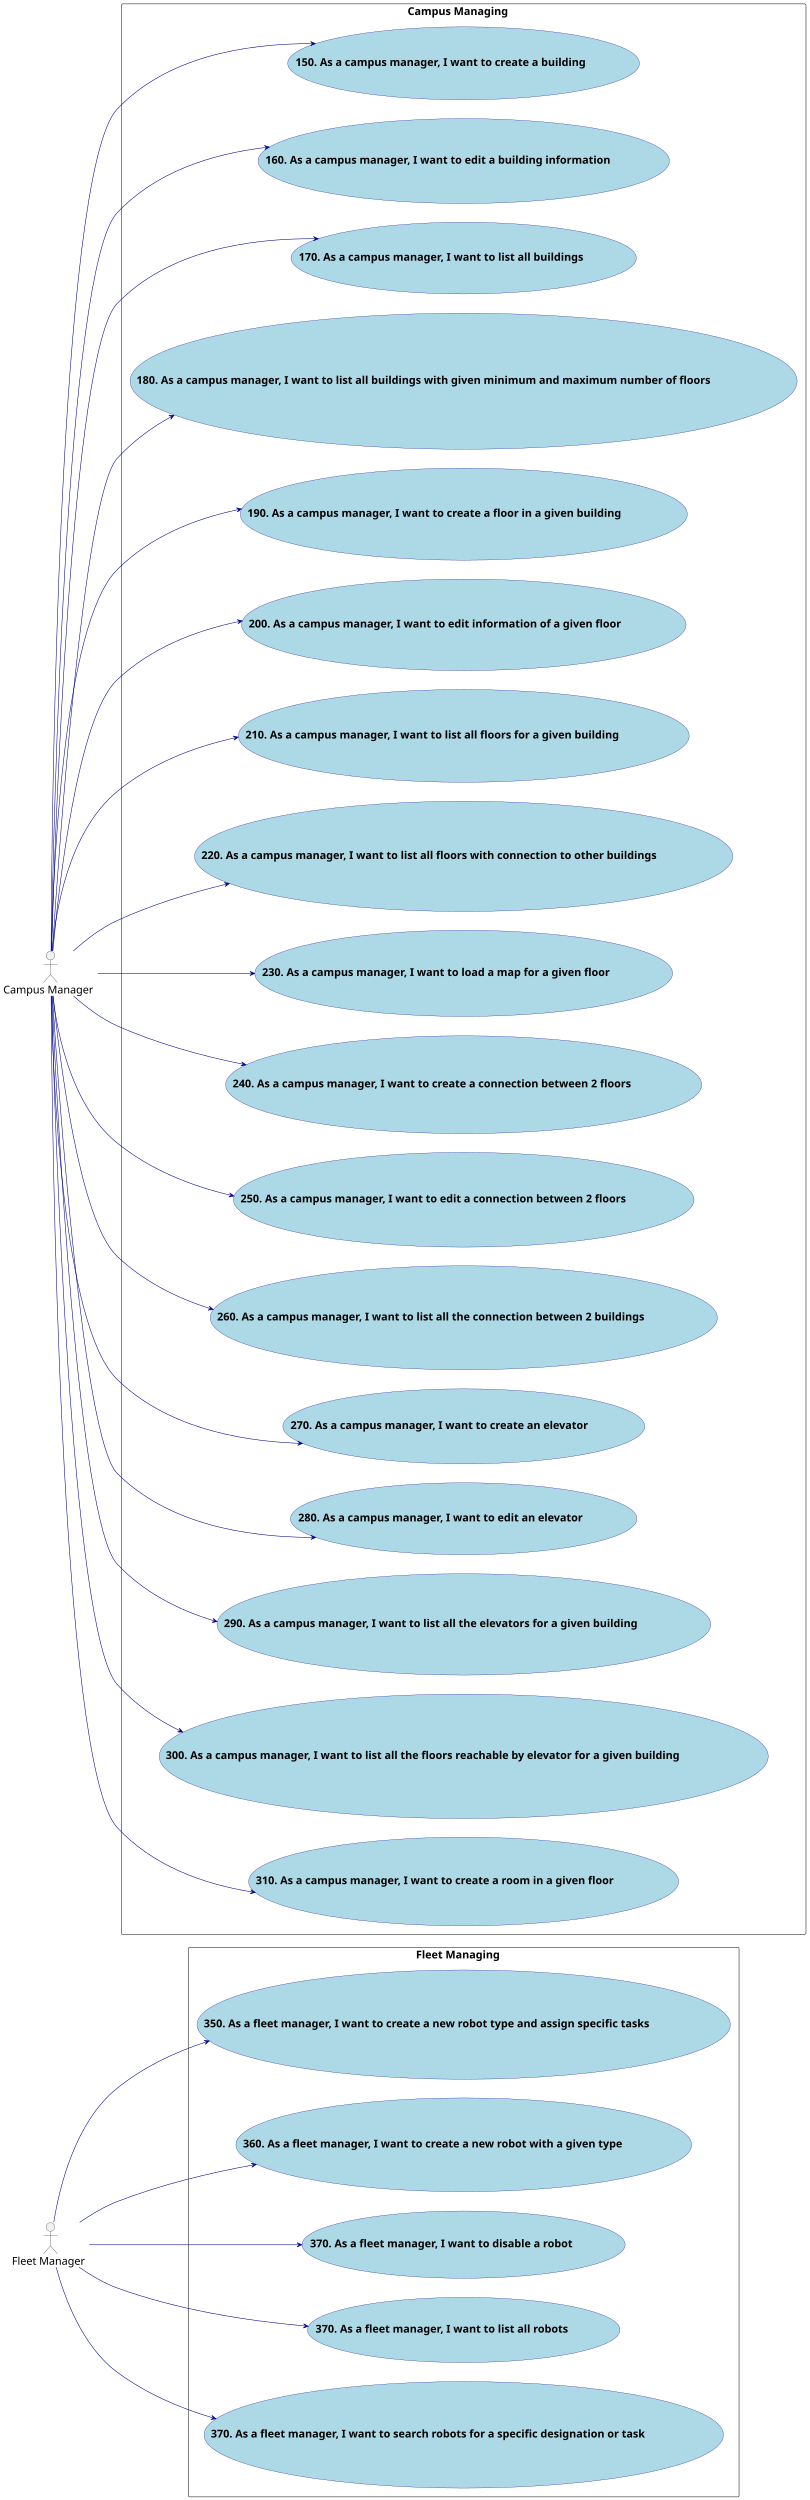
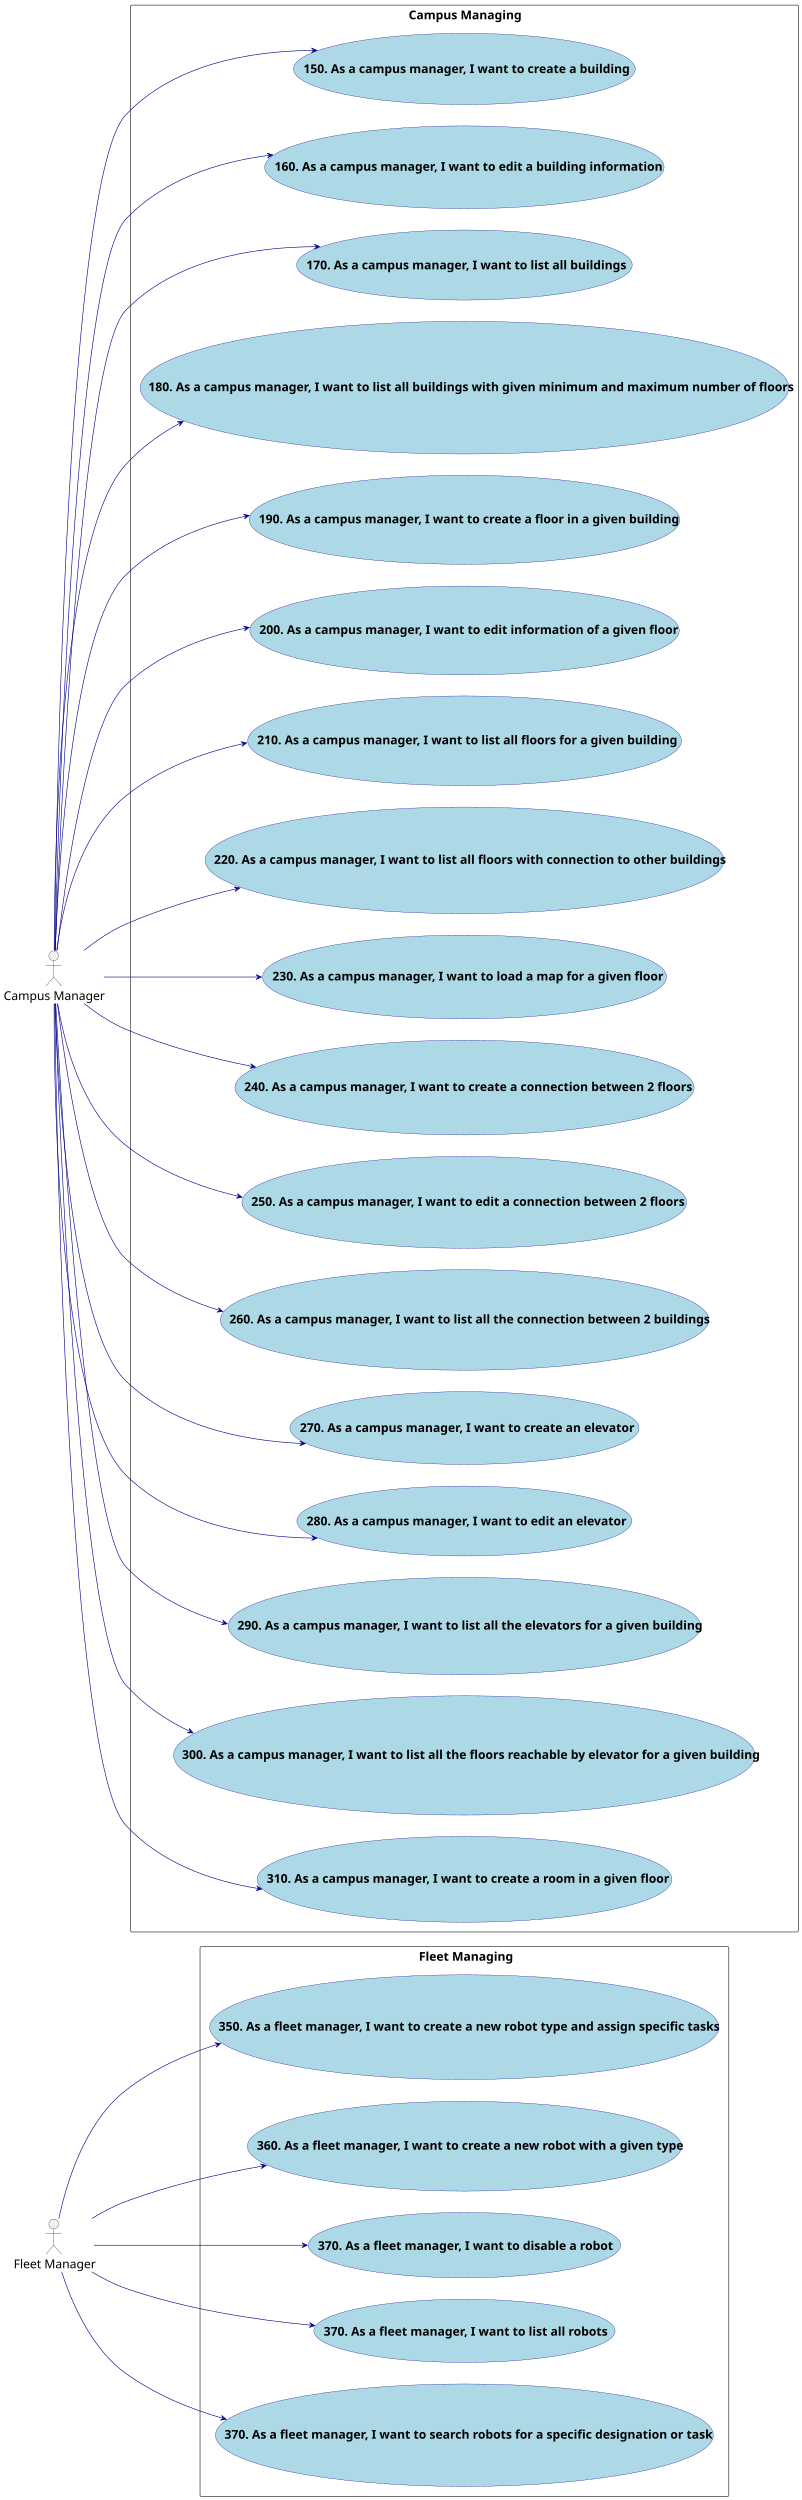
- <svg xmlns="http://www.w3.org/2000/svg" contentStyleType="text/css" height="4631px" preserveAspectRatio="none" style="width:1499px;height:4631px;background:#FFFFFF;" version="1.1" viewBox="0 0 1499 4631" width="1499px" zoomAndPan="magnify">
+ <svg xmlns="http://www.w3.org/2000/svg" contentStyleType="text/css" height="4118px" preserveAspectRatio="none" style="width:1321px;height:4118px;background:#FFFFFF;" version="1.1" viewBox="0 0 1321 4118" width="1321px" zoomAndPan="magnify">
  <defs />
  <g>
    <g id="cluster_campus">
-       <rect fill="none" height="3576" rx="2.5" ry="2.5" style="stroke:#181818;stroke-width:1.0;" width="1268" x="225" y="7.217" />
-       <text fill="#000000" font-family="sans-serif" font-size="20" font-weight="bold" lengthAdjust="spacing" textLength="208" x="755" y="27.781">Campus Managing</text>
+       <rect fill="none" height="3174" rx="2.5" ry="2.5" style="stroke:#181818;stroke-width:1.0;" width="1100" x="215" y="8.36" />
+       <text fill="#000000" font-family="sans-serif" font-size="20" font-weight="bold" lengthAdjust="spacing" textLength="183.75" x="673.125" y="31.74">Campus Managing</text>
    </g>
    <g id="cluster_fleet">
-       <rect fill="none" height="1018" rx="2.5" ry="2.5" style="stroke:#181818;stroke-width:1.0;" width="1020" x="349" y="3607.217" />
-       <text fill="#000000" font-family="sans-serif" font-size="20" font-weight="bold" lengthAdjust="spacing" textLength="177" x="770.5" y="3627.781">Fleet Managing</text>
+       <rect fill="none" height="906" rx="2.5" ry="2.5" style="stroke:#181818;stroke-width:1.0;" width="871" x="329.5" y="3206.36" />
+       <text fill="#000000" font-family="sans-serif" font-size="20" font-weight="bold" lengthAdjust="spacing" textLength="150.125" x="689.938" y="3229.74">Fleet Managing</text>
    </g>
    <g id="elem_createBuilding">
-       <ellipse cx="858.791" cy="117.275" fill="#ADD8E6" rx="325.791" ry="67.558" style="stroke:#00008B;stroke-width:0.5;" />
-       <text fill="#000000" font-family="sans-serif" font-size="20" font-weight="bold" lengthAdjust="spacing" textLength="623" x="547.291" y="122.199">150. As a campus manager, I want to create a building</text>
+       <ellipse cx="764.946" cy="113.549" fill="#ADD8E6" rx="281.446" ry="58.689" style="stroke:#00008B;stroke-width:0.5;" />
+       <text fill="#000000" font-family="sans-serif" font-size="20" font-weight="bold" lengthAdjust="spacing" textLength="527.875" x="499.704" y="120.344">150. As a campus manager, I want to create a building</text>
    </g>
    <g id="elem_editBuilding">
-       <ellipse cx="859.008" cy="298.318" fill="#ADD8E6" rx="381.008" ry="78.602" style="stroke:#00008B;stroke-width:0.5;" />
-       <text fill="#000000" font-family="sans-serif" font-size="20" font-weight="bold" lengthAdjust="spacing" textLength="735" x="491.508" y="303.242">160. As a campus manager, I want to edit a building information</text>
+       <ellipse cx="764.943" cy="275.549" fill="#ADD8E6" rx="328.943" ry="68.189" style="stroke:#00008B;stroke-width:0.5;" />
+       <text fill="#000000" font-family="sans-serif" font-size="20" font-weight="bold" lengthAdjust="spacing" textLength="625.5" x="452.193" y="281.309">160. As a campus manager, I want to edit a building information</text>
    </g>
    <g id="elem_listBuildings">
-       <ellipse cx="858.891" cy="478.095" fill="#ADD8E6" rx="319.891" ry="66.378" style="stroke:#00008B;stroke-width:0.5;" />
-       <text fill="#000000" font-family="sans-serif" font-size="20" font-weight="bold" lengthAdjust="spacing" textLength="611" x="553.391" y="483.019">170. As a campus manager, I want to list all buildings</text>
+       <ellipse cx="764.951" cy="436.55" fill="#ADD8E6" rx="276.45" ry="57.69" style="stroke:#00008B;stroke-width:0.5;" />
+       <text fill="#000000" font-family="sans-serif" font-size="20" font-weight="bold" lengthAdjust="spacing" textLength="517.5" x="504.529" y="443.61">170. As a campus manager, I want to list all buildings</text>
    </g>
    <g id="elem_listBuildingsWithFloors">
-       <ellipse cx="858.761" cy="706.169" fill="#ADD8E6" rx="617.761" ry="125.952" style="stroke:#00008B;stroke-width:0.5;" />
-       <text fill="#000000" font-family="sans-serif" font-size="20" font-weight="bold" lengthAdjust="spacing" textLength="1212" x="252.761" y="711.093">180. As a campus manager, I want to list all buildings with given minimum and maximum number of floors</text>
+       <ellipse cx="765.134" cy="638.587" fill="#ADD8E6" rx="534.134" ry="109.227" style="stroke:#00008B;stroke-width:0.5;" />
+       <text fill="#000000" font-family="sans-serif" font-size="20" font-weight="bold" lengthAdjust="spacing" textLength="1041.5" x="244.384" y="644.347">180. As a campus manager, I want to list all buildings with given minimum and maximum number of floors</text>
    </g>
    <g id="elem_createFloor">
-       <ellipse cx="859.141" cy="952.445" fill="#ADD8E6" rx="414.141" ry="85.228" style="stroke:#00008B;stroke-width:0.5;" />
-       <text fill="#000000" font-family="sans-serif" font-size="20" font-weight="bold" lengthAdjust="spacing" textLength="802" x="458.141" y="957.369">190. As a campus manager, I want to create a floor in a given building</text>
+       <ellipse cx="765.157" cy="856.191" fill="#ADD8E6" rx="354.657" ry="73.331" style="stroke:#00008B;stroke-width:0.5;" />
+       <text fill="#000000" font-family="sans-serif" font-size="20" font-weight="bold" lengthAdjust="spacing" textLength="678" x="426.157" y="861.951">190. As a campus manager, I want to create a floor in a given building</text>
    </g>
    <g id="elem_editFloor">
-       <ellipse cx="859.166" cy="1157.45" fill="#ADD8E6" rx="411.666" ry="84.733" style="stroke:#00008B;stroke-width:0.5;" />
-       <text fill="#000000" font-family="sans-serif" font-size="20" font-weight="bold" lengthAdjust="spacing" textLength="797" x="460.666" y="1162.374">200. As a campus manager, I want to edit information of a given floor</text>
+       <ellipse cx="765.176" cy="1038.495" fill="#ADD8E6" rx="353.676" ry="73.135" style="stroke:#00008B;stroke-width:0.5;" />
+       <text fill="#000000" font-family="sans-serif" font-size="20" font-weight="bold" lengthAdjust="spacing" textLength="676" x="427.176" y="1044.255">200. As a campus manager, I want to edit information of a given floor</text>
    </g>
    <g id="elem_listFloors">
-       <ellipse cx="859.106" cy="1363.138" fill="#ADD8E6" rx="417.606" ry="85.921" style="stroke:#00008B;stroke-width:0.5;" />
-       <text fill="#000000" font-family="sans-serif" font-size="20" font-weight="bold" lengthAdjust="spacing" textLength="802" x="454.606" y="1368.062">210. As a campus manager, I want to list all floors for a given building</text>
+       <ellipse cx="765.233" cy="1220.207" fill="#ADD8E6" rx="357.233" ry="73.847" style="stroke:#00008B;stroke-width:0.5;" />
+       <text fill="#000000" font-family="sans-serif" font-size="20" font-weight="bold" lengthAdjust="spacing" textLength="678.25" x="423.608" y="1225.966">210. As a campus manager, I want to list all floors for a given building</text>
    </g>
    <g id="elem_listFloorsWithConnections">
-       <ellipse cx="858.931" cy="1586.303" fill="#ADD8E6" rx="498.431" ry="102.086" style="stroke:#00008B;stroke-width:0.5;" />
-       <text fill="#000000" font-family="sans-serif" font-size="20" font-weight="bold" lengthAdjust="spacing" textLength="972" x="372.931" y="1591.227">220. As a campus manager, I want to list all floors with connection to other buildings</text>
+       <ellipse cx="765.19" cy="1417.198" fill="#ADD8E6" rx="427.19" ry="87.838" style="stroke:#00008B;stroke-width:0.5;" />
+       <text fill="#000000" font-family="sans-serif" font-size="20" font-weight="bold" lengthAdjust="spacing" textLength="825.375" x="352.502" y="1422.958">220. As a campus manager, I want to list all floors with connection to other buildings</text>
    </g>
    <g id="elem_loadFloorMap">
-       <ellipse cx="858.937" cy="1803.004" fill="#ADD8E6" rx="386.937" ry="79.787" style="stroke:#00008B;stroke-width:0.5;" />
-       <text fill="#000000" font-family="sans-serif" font-size="20" font-weight="bold" lengthAdjust="spacing" textLength="747" x="485.437" y="1807.928">230. As a campus manager, I want to load a map for a given floor</text>
+       <ellipse cx="765.234" cy="1609.307" fill="#ADD8E6" rx="332.734" ry="68.947" style="stroke:#00008B;stroke-width:0.5;" />
+       <text fill="#000000" font-family="sans-serif" font-size="20" font-weight="bold" lengthAdjust="spacing" textLength="633.25" x="448.609" y="1615.067">230. As a campus manager, I want to load a map for a given floor</text>
    </g>
    <g id="elem_createConnection">
-       <ellipse cx="858.885" cy="2009.294" fill="#ADD8E6" rx="440.885" ry="90.577" style="stroke:#00008B;stroke-width:0.5;" />
-       <text fill="#000000" font-family="sans-serif" font-size="20" font-weight="bold" lengthAdjust="spacing" textLength="856" x="430.885" y="2014.218">240. As a campus manager, I want to create a connection between 2 floors</text>
+       <ellipse cx="765.17" cy="1791.394" fill="#ADD8E6" rx="378.17" ry="78.034" style="stroke:#00008B;stroke-width:0.5;" />
+       <text fill="#000000" font-family="sans-serif" font-size="20" font-weight="bold" lengthAdjust="spacing" textLength="725.875" x="402.232" y="1797.154">240. As a campus manager, I want to create a connection between 2 floors</text>
    </g>
    <g id="elem_editConnection">
-       <ellipse cx="859.018" cy="2222.421" fill="#ADD8E6" rx="426.518" ry="87.704" style="stroke:#00008B;stroke-width:0.5;" />
-       <text fill="#000000" font-family="sans-serif" font-size="20" font-weight="bold" lengthAdjust="spacing" textLength="827" x="445.518" y="2227.344">250. As a campus manager, I want to edit a connection between 2 floors</text>
+       <ellipse cx="764.753" cy="1980.511" fill="#ADD8E6" rx="366.253" ry="75.651" style="stroke:#00008B;stroke-width:0.5;" />
+       <text fill="#000000" font-family="sans-serif" font-size="20" font-weight="bold" lengthAdjust="spacing" textLength="701.625" x="413.94" y="1986.271">250. As a campus manager, I want to edit a connection between 2 floors</text>
    </g>
    <g id="elem_listBuildingsConnections">
-       <ellipse cx="859.144" cy="2441.046" fill="#ADD8E6" rx="469.644" ry="96.329" style="stroke:#00008B;stroke-width:0.5;" />
-       <text fill="#000000" font-family="sans-serif" font-size="20" font-weight="bold" lengthAdjust="spacing" textLength="914" x="402.144" y="2445.969">260. As a campus manager, I want to list all the connection between 2 buildings</text>
+       <ellipse cx="765.164" cy="2174.193" fill="#ADD8E6" rx="402.164" ry="82.833" style="stroke:#00008B;stroke-width:0.5;" />
+       <text fill="#000000" font-family="sans-serif" font-size="20" font-weight="bold" lengthAdjust="spacing" textLength="774.625" x="377.852" y="2179.953">260. As a campus manager, I want to list all the connection between 2 buildings</text>
    </g>
    <g id="elem_createElevator">
-       <ellipse cx="859.139" cy="2642.145" fill="#ADD8E6" rx="335.139" ry="69.428" style="stroke:#00008B;stroke-width:0.5;" />
-       <text fill="#000000" font-family="sans-serif" font-size="20" font-weight="bold" lengthAdjust="spacing" textLength="642" x="538.139" y="2647.068">270. As a campus manager, I want to create an elevator</text>
+       <ellipse cx="765.044" cy="2352.269" fill="#ADD8E6" rx="287.544" ry="59.909" style="stroke:#00008B;stroke-width:0.5;" />
+       <text fill="#000000" font-family="sans-serif" font-size="20" font-weight="bold" lengthAdjust="spacing" textLength="540.5" x="493.918" y="2358.739">270. As a campus manager, I want to create an elevator</text>
    </g>
    <g id="elem_editElevator">
-       <ellipse cx="858.874" cy="2813.292" fill="#ADD8E6" rx="320.874" ry="66.575" style="stroke:#00008B;stroke-width:0.5;" />
-       <text fill="#000000" font-family="sans-serif" font-size="20" font-weight="bold" lengthAdjust="spacing" textLength="613" x="552.374" y="2818.215">280. As a campus manager, I want to edit an elevator</text>
+       <ellipse cx="764.85" cy="2505.43" fill="#ADD8E6" rx="275.85" ry="57.57" style="stroke:#00008B;stroke-width:0.5;" />
+       <text fill="#000000" font-family="sans-serif" font-size="20" font-weight="bold" lengthAdjust="spacing" textLength="516.25" x="505.008" y="2512.521">280. As a campus manager, I want to edit an elevator</text>
    </g>
    <g id="elem_listElevators">
-       <ellipse cx="859.244" cy="3009.066" fill="#ADD8E6" rx="457.244" ry="93.849" style="stroke:#00008B;stroke-width:0.5;" />
-       <text fill="#000000" font-family="sans-serif" font-size="20" font-weight="bold" lengthAdjust="spacing" textLength="889" x="414.744" y="3013.99">290. As a campus manager, I want to list all the elevators for a given building</text>
+       <ellipse cx="765.054" cy="2678.571" fill="#ADD8E6" rx="389.054" ry="80.211" style="stroke:#00008B;stroke-width:0.5;" />
+       <text fill="#000000" font-family="sans-serif" font-size="20" font-weight="bold" lengthAdjust="spacing" textLength="748" x="391.054" y="2684.331">290. As a campus manager, I want to list all the elevators for a given building</text>
    </g>
    <g id="elem_listFloorsReachableByElevator">
-       <ellipse cx="859.027" cy="3253.422" fill="#ADD8E6" rx="564.027" ry="115.206" style="stroke:#00008B;stroke-width:0.5;" />
-       <text fill="#000000" font-family="sans-serif" font-size="20" font-weight="bold" lengthAdjust="spacing" textLength="1104" x="307.027" y="3258.346">300. As a campus manager, I want to list all the floors reachable by elevator for a given building</text>
+       <ellipse cx="764.898" cy="2891.539" fill="#ADD8E6" rx="478.898" ry="98.18" style="stroke:#00008B;stroke-width:0.5;" />
+       <text fill="#000000" font-family="sans-serif" font-size="20" font-weight="bold" lengthAdjust="spacing" textLength="930" x="299.898" y="2897.3">300. As a campus manager, I want to list all the floors reachable by elevator for a given building</text>
    </g>
    <g id="elem_createRoom">
-       <ellipse cx="858.808" cy="3485.278" fill="#ADD8E6" rx="398.308" ry="82.062" style="stroke:#00008B;stroke-width:0.5;" />
-       <text fill="#000000" font-family="sans-serif" font-size="20" font-weight="bold" lengthAdjust="spacing" textLength="770" x="473.808" y="3490.202">310. As a campus manager, I want to create a room in a given floor</text>
+       <ellipse cx="765.168" cy="3095.593" fill="#ADD8E6" rx="341.668" ry="70.734" style="stroke:#00008B;stroke-width:0.5;" />
+       <text fill="#000000" font-family="sans-serif" font-size="20" font-weight="bold" lengthAdjust="spacing" textLength="651.5" x="439.418" y="3101.354">310. As a campus manager, I want to create a room in a given floor</text>
    </g>
    <g id="elem_createRobotType">
-       <ellipse cx="858.962" cy="3750.409" fill="#ADD8E6" rx="493.962" ry="101.192" style="stroke:#00008B;stroke-width:0.5;" />
-       <text fill="#000000" font-family="sans-serif" font-size="20" font-weight="bold" lengthAdjust="spacing" textLength="963" x="377.462" y="3755.333">350. As a fleet manager, I want to create a new robot type and assign specific tasks</text>
+       <ellipse cx="764.857" cy="3339.131" fill="#ADD8E6" rx="419.357" ry="86.271" style="stroke:#00008B;stroke-width:0.5;" />
+       <text fill="#000000" font-family="sans-serif" font-size="20" font-weight="bold" lengthAdjust="spacing" textLength="809.5" x="360.107" y="3344.891">350. As a fleet manager, I want to create a new robot type and assign specific tasks</text>
    </g>
    <g id="elem_createRobot">
-       <ellipse cx="859.062" cy="3973.029" fill="#ADD8E6" rx="422.062" ry="86.812" style="stroke:#00008B;stroke-width:0.5;" />
-       <text fill="#000000" font-family="sans-serif" font-size="20" font-weight="bold" lengthAdjust="spacing" textLength="818" x="450.062" y="3977.953">360. As a fleet manager, I want to create a new robot with a given type</text>
+       <ellipse cx="765.101" cy="3535.28" fill="#ADD8E6" rx="357.601" ry="73.92" style="stroke:#00008B;stroke-width:0.5;" />
+       <text fill="#000000" font-family="sans-serif" font-size="20" font-weight="bold" lengthAdjust="spacing" textLength="684" x="423.101" y="3541.04">360. As a fleet manager, I want to create a new robot with a given type</text>
    </g>
    <g id="elem_disableRobot">
-       <ellipse cx="858.773" cy="4157.971" fill="#ADD8E6" rx="299.273" ry="62.255" style="stroke:#00008B;stroke-width:0.5;" />
-       <text fill="#000000" font-family="sans-serif" font-size="20" font-weight="bold" lengthAdjust="spacing" textLength="569" x="574.273" y="4162.895">370. As a fleet manager, I want to disable a robot</text>
+       <ellipse cx="765.093" cy="3698.179" fill="#ADD8E6" rx="257.093" ry="53.819" style="stroke:#00008B;stroke-width:0.5;" />
+       <text fill="#000000" font-family="sans-serif" font-size="20" font-weight="bold" lengthAdjust="spacing" textLength="477" x="523.593" y="3706.119">370. As a fleet manager, I want to disable a robot</text>
    </g>
    <g id="elem_listRobots">
-       <ellipse cx="858.975" cy="4316.012" fill="#ADD8E6" rx="289.475" ry="60.295" style="stroke:#00008B;stroke-width:0.5;" />
-       <text fill="#000000" font-family="sans-serif" font-size="20" font-weight="bold" lengthAdjust="spacing" textLength="549" x="584.475" y="4320.936">370. As a fleet manager, I want to list all robots</text>
+       <ellipse cx="765.082" cy="3839.376" fill="#ADD8E6" rx="248.082" ry="52.016" style="stroke:#00008B;stroke-width:0.5;" />
+       <text fill="#000000" font-family="sans-serif" font-size="20" font-weight="bold" lengthAdjust="spacing" textLength="458" x="533.082" y="3847.316">370. As a fleet manager, I want to list all robots</text>
    </g>
    <g id="elem_searchRobot">
-       <ellipse cx="859.056" cy="4510.328" fill="#ADD8E6" rx="481.056" ry="98.611" style="stroke:#00008B;stroke-width:0.5;" />
-       <text fill="#000000" font-family="sans-serif" font-size="20" font-weight="bold" lengthAdjust="spacing" textLength="937" x="390.556" y="4515.252">370. As a fleet manager, I want to search robots for a specific designation or task</text>
+       <ellipse cx="764.988" cy="4011.258" fill="#ADD8E6" rx="409.988" ry="84.398" style="stroke:#00008B;stroke-width:0.5;" />
+       <text fill="#000000" font-family="sans-serif" font-size="20" font-weight="bold" lengthAdjust="spacing" textLength="790.5" x="369.738" y="4017.018">370. As a fleet manager, I want to search robots for a specific designation or task</text>
    </g>
    <g id="elem_Fleet">
-       <ellipse cx="93.5" cy="4125.217" fill="#F1F1F1" rx="8" ry="8" style="stroke:#181818;stroke-width:0.5;" />
-       <path d="M93.5,4133.217 L93.5,4160.217 M80.5,4141.217 L106.5,4141.217 M93.5,4160.217 L80.5,4175.217 M93.5,4160.217 L106.5,4175.217 " fill="none" style="stroke:#181818;stroke-width:0.5;" />
-       <text fill="#000000" font-family="sans-serif" font-size="20" lengthAdjust="spacing" textLength="143" x="22" y="4195.281">Fleet Manager</text>
+       <ellipse cx="88.5" cy="3663.36" fill="#F1F1F1" rx="8" ry="8" style="stroke:#181818;stroke-width:0.5;" />
+       <path d="M88.5,3671.36 L88.5,3698.36 M75.5,3679.36 L101.5,3679.36 M88.5,3698.36 L75.5,3713.36 M88.5,3698.36 L101.5,3713.36 " fill="none" style="stroke:#181818;stroke-width:0.5;" />
+       <text fill="#000000" font-family="sans-serif" font-size="20" lengthAdjust="spacing" textLength="132" x="22.5" y="3736.24">Fleet Manager</text>
    </g>
    <g id="elem_Campus">
-       <ellipse cx="93.5" cy="1770.217" fill="#F1F1F1" rx="8" ry="8" style="stroke:#181818;stroke-width:0.5;" />
-       <path d="M93.5,1778.217 L93.5,1805.217 M80.5,1786.217 L106.5,1786.217 M93.5,1805.217 L80.5,1820.217 M93.5,1805.217 L106.5,1820.217 " fill="none" style="stroke:#181818;stroke-width:0.5;" />
-       <text fill="#000000" font-family="sans-serif" font-size="20" lengthAdjust="spacing" textLength="175" x="6" y="1840.281">Campus Manager</text>
+       <ellipse cx="88.5" cy="1574.36" fill="#F1F1F1" rx="8" ry="8" style="stroke:#181818;stroke-width:0.5;" />
+       <path d="M88.5,1582.36 L88.5,1609.36 M75.5,1590.36 L101.5,1590.36 M88.5,1609.36 L75.5,1624.36 M88.5,1609.36 L101.5,1624.36 " fill="none" style="stroke:#181818;stroke-width:0.5;" />
+       <text fill="#000000" font-family="sans-serif" font-size="20" lengthAdjust="spacing" textLength="165" x="6" y="1647.24">Campus Manager</text>
    </g>
    <g id="link_Campus_createBuilding">
-       <path d="M94.62,1761.417 C95.72,1520.787 106.73,318.787 217,202.217 C307.93,106.097 451.01,80.467 578.94,80.797 " fill="none" id="Campus-to-createBuilding" style="stroke:#00008B;stroke-width:1.0;" />
-       <polygon fill="#00008B" points="584.25,80.827,575.273,76.775,579.25,80.798,575.227,84.775,584.25,80.827" style="stroke:#00008B;stroke-width:1.0;" />
+       <path d="M89.93,1565.41 C92.59,1336.96 110.03,291.62 207,189.36 C285.1,107 407.2,83.78 517.2,82.98 " fill="none" id="Campus-to-createBuilding" style="stroke:#00008B;stroke-width:1.0;" />
+       <polygon fill="#00008B" points="521.91,82.96,512.899,78.986,516.91,82.974,512.922,86.986,521.91,82.96" style="stroke:#00008B;stroke-width:1.0;" />
    </g>
    <g id="link_Campus_editBuilding">
-       <path d="M95.11,1761.467 C98.77,1538.717 120.94,496.427 217,394.217 C288.05,318.627 391.06,285.027 493.79,272.987 " fill="none" id="Campus-to-editBuilding" style="stroke:#00008B;stroke-width:1.0;" />
-       <polygon fill="#00008B" points="499,272.387,489.602,269.441,494.033,272.958,490.516,277.388,499,272.387" style="stroke:#00008B;stroke-width:1.0;" />
+       <path d="M90.49,1565.65 C95.66,1354.97 122.67,450.84 207,361.36 C268.11,296.51 356.23,266.92 444.4,255.7 " fill="none" id="Campus-to-editBuilding" style="stroke:#00008B;stroke-width:1.0;" />
+       <polygon fill="#00008B" points="449.25,255.11,439.826,252.247,444.288,255.725,440.81,260.186,449.25,255.11" style="stroke:#00008B;stroke-width:1.0;" />
    </g>
    <g id="link_Campus_listBuildings">
-       <path d="M95.6,1761.427 C101.42,1554.977 131.66,650.327 217,562.217 C310.1,466.097 455.51,441.287 584.31,442.217 " fill="none" id="Campus-to-listBuildings" style="stroke:#00008B;stroke-width:1.0;" />
-       <polygon fill="#00008B" points="589.66,442.267,580.706,438.164,584.66,442.21,580.615,446.164,589.66,442.267" style="stroke:#00008B;stroke-width:1.0;" />
+       <path d="M91.05,1565.46 C98.36,1370.38 132.17,588.26 207,511.36 C287.06,429.09 411.18,406.6 521.94,406.31 " fill="none" id="Campus-to-listBuildings" style="stroke:#00008B;stroke-width:1.0;" />
+       <polygon fill="#00008B" points="526.7,406.32,517.7,402.32,521.7,406.32,517.7,410.32,526.7,406.32" style="stroke:#00008B;stroke-width:1.0;" />
    </g>
    <g id="link_Campus_listBuildingsWithFloors">
-       <path d="M97.05,1761.717 C108.13,1587.077 154.44,917.807 217,849.217 C245.98,817.447 280.34,791.927 317.86,771.517 " fill="none" id="Campus-to-listBuildingsWithFloors" style="stroke:#00008B;stroke-width:1.0;" />
-       <polygon fill="#00008B" points="322.45,769.057,312.629,769.792,318.045,771.423,316.415,776.84,322.45,769.057" style="stroke:#00008B;stroke-width:1.0;" />
+       <path d="M89.29,1565.61 C89.48,1409.64 98.29,883.83 207,765.36 C233.02,737.01 263.94,714.33 297.69,696.26 " fill="none" id="Campus-to-listBuildingsWithFloors" style="stroke:#00008B;stroke-width:1.0;" />
+       <polygon fill="#00008B" points="301.79,694.11,291.962,694.758,297.365,696.437,295.686,701.839,301.79,694.11" style="stroke:#00008B;stroke-width:1.0;" />
    </g>
    <g id="link_Campus_createFloor">
-       <path d="M95.17,1761.487 C98.34,1619.087 116.36,1155.557 217,1055.217 C277.55,994.847 358.51,961.207 442.46,943.767 " fill="none" id="Campus-to-createFloor" style="stroke:#00008B;stroke-width:1.0;" />
-       <polygon fill="#00008B" points="447.48,942.737,437.862,940.617,442.581,943.737,439.462,948.456,447.48,942.737" style="stroke:#00008B;stroke-width:1.0;" />
+       <path d="M90.89,1565.59 C96.09,1432.16 118.81,1034.35 207,947.36 C260.52,894.57 331.98,865.25 405.83,850.07 " fill="none" id="Campus-to-createFloor" style="stroke:#00008B;stroke-width:1.0;" />
+       <polygon fill="#00008B" points="410.58,849.12,400.968,846.973,405.678,850.106,402.546,854.816,410.58,849.12" style="stroke:#00008B;stroke-width:1.0;" />
    </g>
    <g id="link_Campus_editFloor">
-       <path d="M97.95,1761.527 C108.35,1646.457 143.31,1328.357 217,1259.217 C279.04,1201.007 360.24,1168.257 443.89,1151.017 " fill="none" id="Campus-to-editFloor" style="stroke:#00008B;stroke-width:1.0;" />
-       <polygon fill="#00008B" points="448.9,1150.007,439.288,1147.86,443.998,1150.993,440.866,1155.703,448.9,1150.007" style="stroke:#00008B;stroke-width:1.0;" />
+       <path d="M94.06,1565.64 C106.13,1458.63 142.51,1187.92 207,1128.36 C261.59,1077.94 332.75,1049.5 405.85,1034.44 " fill="none" id="Campus-to-editFloor" style="stroke:#00008B;stroke-width:1.0;" />
+       <polygon fill="#00008B" points="410.54,1033.5,400.929,1031.348,405.638,1034.483,402.502,1039.192,410.54,1033.5" style="stroke:#00008B;stroke-width:1.0;" />
    </g>
    <g id="link_Campus_listFloors">
-       <path d="M96.65,1761.457 C102.76,1689.137 126.31,1541.177 217,1466.217 C279.16,1414.837 356.65,1384.127 436.05,1366.557 " fill="none" id="Campus-to-listFloors" style="stroke:#00008B;stroke-width:1.0;" />
-       <polygon fill="#00008B" points="441.28,1365.417,431.632,1363.438,436.396,1366.488,433.346,1371.252,441.28,1365.417" style="stroke:#00008B;stroke-width:1.0;" />
+       <path d="M93.46,1565.53 C101.92,1499.39 127.99,1375.07 207,1311.36 C262.44,1266.66 331.3,1240 401.48,1224.75 " fill="none" id="Campus-to-listFloors" style="stroke:#00008B;stroke-width:1.0;" />
+       <polygon fill="#00008B" points="406.36,1223.72,396.73,1221.654,401.467,1224.747,398.374,1229.484,406.36,1223.72" style="stroke:#00008B;stroke-width:1.0;" />
    </g>
    <g id="link_Campus_listFloorsWithConnections">
-       <path d="M135.77,1761.637 C158.03,1741.577 187.03,1718.927 217,1705.217 C280.32,1676.237 350.23,1654.317 419.9,1637.737 " fill="none" id="Campus-to-listFloorsWithConnections" style="stroke:#00008B;stroke-width:1.0;" />
-       <polygon fill="#00008B" points="424.92,1636.547,415.244,1634.708,420.052,1637.689,417.072,1642.497,424.92,1636.547" style="stroke:#00008B;stroke-width:1.0;" />
+       <path d="M138.42,1565.4 C158.42,1549.58 182.58,1533.03 207,1522.36 C264.44,1497.27 327.78,1478.17 390.52,1463.62 " fill="none" id="Campus-to-listFloorsWithConnections" style="stroke:#00008B;stroke-width:1.0;" />
+       <polygon fill="#00008B" points="395.12,1462.57,385.455,1460.678,390.246,1463.685,387.238,1468.476,395.12,1462.57" style="stroke:#00008B;stroke-width:1.0;" />
    </g>
    <g id="link_Campus_loadFloorMap">
-       <path d="M181.34,1803.217 C252.71,1803.217 359.24,1803.217 466.77,1803.217 " fill="none" id="Campus-to-loadFloorMap" style="stroke:#00008B;stroke-width:1.0;" />
-       <polygon fill="#00008B" points="471.89,1803.217,462.89,1799.217,466.89,1803.217,462.89,1807.217,471.89,1803.217" style="stroke:#00008B;stroke-width:1.0;" />
+       <path d="M171.2,1609.36 C235.89,1609.36 330.91,1609.36 426,1609.36 " fill="none" id="Campus-to-loadFloorMap" style="stroke:#00008B;stroke-width:1.0;" />
+       <polygon fill="#00008B" points="430.75,1609.36,421.75,1605.36,425.75,1609.36,421.75,1613.36,430.75,1609.36" style="stroke:#00008B;stroke-width:1.0;" />
    </g>
    <g id="link_Campus_createConnection">
-       <path d="M136.03,1844.797 C158.25,1864.647 187.14,1886.917 217,1900.217 C289.65,1932.577 370.86,1955.387 450.41,1971.447 " fill="none" id="Campus-to-createConnection" style="stroke:#00008B;stroke-width:1.0;" />
-       <polygon fill="#00008B" points="455.65,1972.487,447.6,1966.813,450.745,1971.514,446.044,1974.66,455.65,1972.487" style="stroke:#00008B;stroke-width:1.0;" />
+       <path d="M138.7,1653.23 C158.64,1668.82 182.68,1685.04 207,1695.36 C272.46,1723.13 345.49,1742.87 416.56,1756.91 " fill="none" id="Campus-to-createConnection" style="stroke:#00008B;stroke-width:1.0;" />
+       <polygon fill="#00008B" points="421.06,1757.78,412.994,1752.129,416.153,1756.821,411.46,1759.98,421.06,1757.78" style="stroke:#00008B;stroke-width:1.0;" />
    </g>
    <g id="link_Campus_editConnection">
-       <path d="M97.93,1844.897 C105.93,1913.277 132.18,2048.547 217,2117.217 C277.46,2166.167 351.88,2196.367 428.35,2214.357 " fill="none" id="Campus-to-editConnection" style="stroke:#00008B;stroke-width:1.0;" />
-       <polygon fill="#00008B" points="433.39,2215.517,425.525,2209.589,428.519,2214.388,423.719,2217.382,433.39,2215.517" style="stroke:#00008B;stroke-width:1.0;" />
+       <path d="M94.99,1653.22 C105.25,1715.45 133.41,1828.25 207,1886.36 C260.79,1928.84 326.73,1955.13 394.17,1970.9 " fill="none" id="Campus-to-editConnection" style="stroke:#00008B;stroke-width:1.0;" />
+       <polygon fill="#00008B" points="398.8,1971.96,390.918,1966.054,393.926,1970.845,389.135,1973.852,398.8,1971.96" style="stroke:#00008B;stroke-width:1.0;" />
    </g>
    <g id="link_Campus_listBuildingsConnections">
-       <path d="M98.41,1844.927 C109.77,1956.967 146.56,2260.457 217,2327.217 C265.57,2373.257 325.97,2404.087 390.11,2424.297 " fill="none" id="Campus-to-listBuildingsConnections" style="stroke:#00008B;stroke-width:1.0;" />
-       <polygon fill="#00008B" points="395.13,2425.857,387.726,2419.362,390.356,2424.37,385.348,2427,395.13,2425.857" style="stroke:#00008B;stroke-width:1.0;" />
+       <path d="M94.55,1653 C107.5,1757.13 145.27,2015.73 207,2073.36 C250.67,2114.13 305,2141.23 362.48,2158.86 " fill="none" id="Campus-to-listBuildingsConnections" style="stroke:#00008B;stroke-width:1.0;" />
+       <polygon fill="#00008B" points="366.96,2160.21,359.498,2153.782,362.173,2158.767,357.188,2161.442,366.96,2160.21" style="stroke:#00008B;stroke-width:1.0;" />
    </g>
    <g id="link_Campus_createElevator">
-       <path d="M95.03,1844.757 C97.77,1987.627 114.53,2455.437 217,2555.217 C305.1,2641.007 435.11,2669.327 555.05,2673.637 " fill="none" id="Campus-to-createElevator" style="stroke:#00008B;stroke-width:1.0;" />
-       <polygon fill="#00008B" points="560.39,2673.817,551.52,2669.536,555.393,2673.66,551.269,2677.532,560.39,2673.817" style="stroke:#00008B;stroke-width:1.0;" />
+       <path d="M90.76,1652.95 C95.57,1786.76 117.36,2187.87 207,2274.36 C283.14,2347.83 394.61,2373.07 497.87,2377.76 " fill="none" id="Campus-to-createElevator" style="stroke:#00008B;stroke-width:1.0;" />
+       <polygon fill="#00008B" points="502.83,2377.97,494.01,2373.588,497.835,2377.756,493.667,2381.581,502.83,2377.97" style="stroke:#00008B;stroke-width:1.0;" />
    </g>
    <g id="link_Campus_editElevator">
-       <path d="M97.06,1844.807 C108.01,2016.687 153.36,2665.647 217,2729.217 C310.21,2822.307 452.69,2847.697 579.67,2847.897 " fill="none" id="Campus-to-editElevator" style="stroke:#00008B;stroke-width:1.0;" />
-       <polygon fill="#00008B" points="584.94,2847.887,575.929,2843.912,579.94,2847.901,575.952,2851.912,584.94,2847.887" style="stroke:#00008B;stroke-width:1.0;" />
+       <path d="M89.14,1653.26 C88.85,1807.26 96.36,2319.46 207,2429.36 C287.03,2508.85 408.32,2532.06 517.31,2533.6 " fill="none" id="Campus-to-editElevator" style="stroke:#00008B;stroke-width:1.0;" />
+       <polygon fill="#00008B" points="522.29,2533.65,513.325,2529.573,517.29,2533.607,513.256,2537.573,522.29,2533.65" style="stroke:#00008B;stroke-width:1.0;" />
    </g>
    <g id="link_Campus_listElevators">
-       <path d="M96.26,1844.967 C104.67,2035.777 143.48,2819.027 217,2897.217 C265.75,2949.057 329.31,2982.167 397.45,3002.627 " fill="none" id="Campus-to-listElevators" style="stroke:#00008B;stroke-width:1.0;" />
-       <polygon fill="#00008B" points="402.36,3004.077,394.858,2997.696,397.564,3002.664,392.596,3005.37,402.36,3004.077" style="stroke:#00008B;stroke-width:1.0;" />
+       <path d="M91.77,1653.18 C101.51,1833.51 142.25,2512.03 207,2580.36 C250.92,2626.7 308.46,2655.83 369.88,2673.49 " fill="none" id="Campus-to-listElevators" style="stroke:#00008B;stroke-width:1.0;" />
+       <polygon fill="#00008B" points="374.38,2674.75,366.803,2668.458,369.568,2673.393,364.632,2676.158,374.38,2674.75" style="stroke:#00008B;stroke-width:1.0;" />
    </g>
    <g id="link_Campus_listFloorsReachableByElevator">
-       <path d="M95.48,1844.927 C100.88,2058.457 129.96,3022.847 217,3120.217 C249.86,3156.977 290,3185.097 334,3206.457 " fill="none" id="Campus-to-listFloorsReachableByElevator" style="stroke:#00008B;stroke-width:1.0;" />
-       <polygon fill="#00008B" points="338.54,3208.627,332.144,3201.137,334.029,3206.471,328.695,3208.356,338.54,3208.627" style="stroke:#00008B;stroke-width:1.0;" />
+       <path d="M90.89,1653.11 C97.73,1854.98 130.47,2690.35 207,2775.36 C236.96,2808.64 273.79,2833.78 314.1,2852.6 " fill="none" id="Campus-to-listFloorsReachableByElevator" style="stroke:#00008B;stroke-width:1.0;" />
+       <polygon fill="#00008B" points="318.17,2854.47,311.632,2847.104,313.618,2852.401,308.322,2854.387,318.17,2854.47" style="stroke:#00008B;stroke-width:1.0;" />
    </g>
    <g id="link_Campus_createRoom">
-       <path d="M94.7,1844.867 C96.25,2083.337 109.36,3268.897 217,3385.217 C281.73,3455.167 373.69,3489.797 467.81,3504.817 " fill="none" id="Campus-to-createRoom" style="stroke:#00008B;stroke-width:1.0;" />
-       <polygon fill="#00008B" points="472.87,3505.607,464.594,3500.267,467.93,3504.836,463.361,3508.171,472.87,3505.607" style="stroke:#00008B;stroke-width:1.0;" />
+       <path d="M90.04,1653.3 C93.22,1879.38 112.78,2904.84 207,3006.36 C263.65,3067.4 344.12,3097.7 426.34,3110.96 " fill="none" id="Campus-to-createRoom" style="stroke:#00008B;stroke-width:1.0;" />
+       <polygon fill="#00008B" points="431.27,3111.73,422.995,3106.39,426.33,3110.959,421.761,3114.294,431.27,3111.73" style="stroke:#00008B;stroke-width:1.0;" />
    </g>
    <g id="link_Fleet_createRobotType">
-       <path d="M99.64,4116.457 C109.85,4052.457 138.91,3930.927 217,3868.217 C265.49,3829.277 322.69,3801.627 382.65,3782.197 " fill="none" id="Fleet-to-createRobotType" style="stroke:#00008B;stroke-width:1.0;" />
-       <polygon fill="#00008B" points="387.71,3780.577,377.918,3779.522,382.95,3782.106,380.365,3787.138,387.71,3780.577" style="stroke:#00008B;stroke-width:1.0;" />
+       <path d="M96.92,3654.66 C109.16,3596.84 139.32,3496.08 207,3443.36 C251.55,3408.65 304.13,3384.28 358.9,3367.36 " fill="none" id="Fleet-to-createRobotType" style="stroke:#00008B;stroke-width:1.0;" />
+       <polygon fill="#00008B" points="363.45,3365.98,353.678,3364.748,358.663,3367.423,355.988,3372.408,363.45,3365.98" style="stroke:#00008B;stroke-width:1.0;" />
    </g>
    <g id="link_Fleet_createRobot">
-       <path d="M147.63,4116.587 C168.26,4102.347 192.73,4087.647 217,4078.217 C296.36,4047.397 384.66,4025.617 469.73,4010.237 " fill="none" id="Fleet-to-createRobot" style="stroke:#00008B;stroke-width:1.0;" />
-       <polygon fill="#00008B" points="474.81,4009.327,465.251,4006.955,469.886,4010.197,466.644,4014.833,474.81,4009.327" style="stroke:#00008B;stroke-width:1.0;" />
+       <path d="M151.23,3654.39 C168.58,3643.76 187.94,3633.44 207,3626.36 C278.36,3599.84 357.7,3581.03 433.61,3567.7 " fill="none" id="Fleet-to-createRobot" style="stroke:#00008B;stroke-width:1.0;" />
+       <polygon fill="#00008B" points="438.52,3566.85,428.968,3564.451,433.594,3567.707,430.339,3572.333,438.52,3566.85" style="stroke:#00008B;stroke-width:1.0;" />
    </g>
    <g id="link_Fleet_disableRobot">
-       <path d="M165.3,4158.217 C253.99,4158.217 411.65,4158.217 554.17,4158.217 " fill="none" id="Fleet-to-disableRobot" style="stroke:#00008B;stroke-width:1.0;" />
-       <polygon fill="#00008B" points="559.24,4158.217,550.24,4154.217,554.24,4158.217,550.24,4162.217,559.24,4158.217" style="stroke:#00008B;stroke-width:1.0;" />
+       <path d="M154.79,3698.36 C234.85,3698.36 375.46,3698.36 501.43,3698.36 " fill="none" id="Fleet-to-disableRobot" style="stroke:#00008B;stroke-width:1.0;" />
+       <polygon fill="#00008B" points="506.29,3698.36,497.29,3694.36,501.29,3698.36,497.29,3702.36,506.29,3698.36" style="stroke:#00008B;stroke-width:1.0;" />
    </g>
    <g id="link_Fleet_listRobots">
-       <path d="M146.53,4199.757 C167.31,4214.267 192.18,4229.167 217,4238.217 C327.02,4278.357 453.99,4298.717 565.75,4308.767 " fill="none" id="Fleet-to-listRobots" style="stroke:#00008B;stroke-width:1.0;" />
-       <polygon fill="#00008B" points="571.07,4309.247,562.459,4304.466,566.09,4308.804,561.751,4312.435,571.07,4309.247" style="stroke:#00008B;stroke-width:1.0;" />
+       <path d="M151.12,3742.18 C168.48,3752.65 187.86,3762.71 207,3769.36 C304.18,3803.11 415.92,3820.93 513.69,3830.22 " fill="none" id="Fleet-to-listRobots" style="stroke:#00008B;stroke-width:1.0;" />
+       <polygon fill="#00008B" points="518.61,3830.68,510.026,3825.851,513.632,3830.209,509.273,3833.815,518.61,3830.68" style="stroke:#00008B;stroke-width:1.0;" />
    </g>
    <g id="link_Fleet_searchRobot">
-       <path d="M104,4199.747 C118.61,4253.587 151.99,4346.267 217,4394.217 C269.67,4433.067 331.28,4460.277 395.09,4479.127 " fill="none" id="Fleet-to-searchRobot" style="stroke:#00008B;stroke-width:1.0;" />
-       <polygon fill="#00008B" points="400.09,4480.587,392.57,4474.227,395.29,4479.187,390.33,4481.907,400.09,4480.587" style="stroke:#00008B;stroke-width:1.0;" />
+       <path d="M101.59,3742.34 C117.43,3791.2 150.09,3868.57 207,3909.36 C254.8,3943.62 310.67,3967.44 368.24,3983.83 " fill="none" id="Fleet-to-searchRobot" style="stroke:#00008B;stroke-width:1.0;" />
+       <polygon fill="#00008B" points="372.72,3985.08,365.126,3978.809,367.904,3983.737,362.976,3986.515,372.72,3985.08" style="stroke:#00008B;stroke-width:1.0;" />
    </g>
  </g>
</svg>
